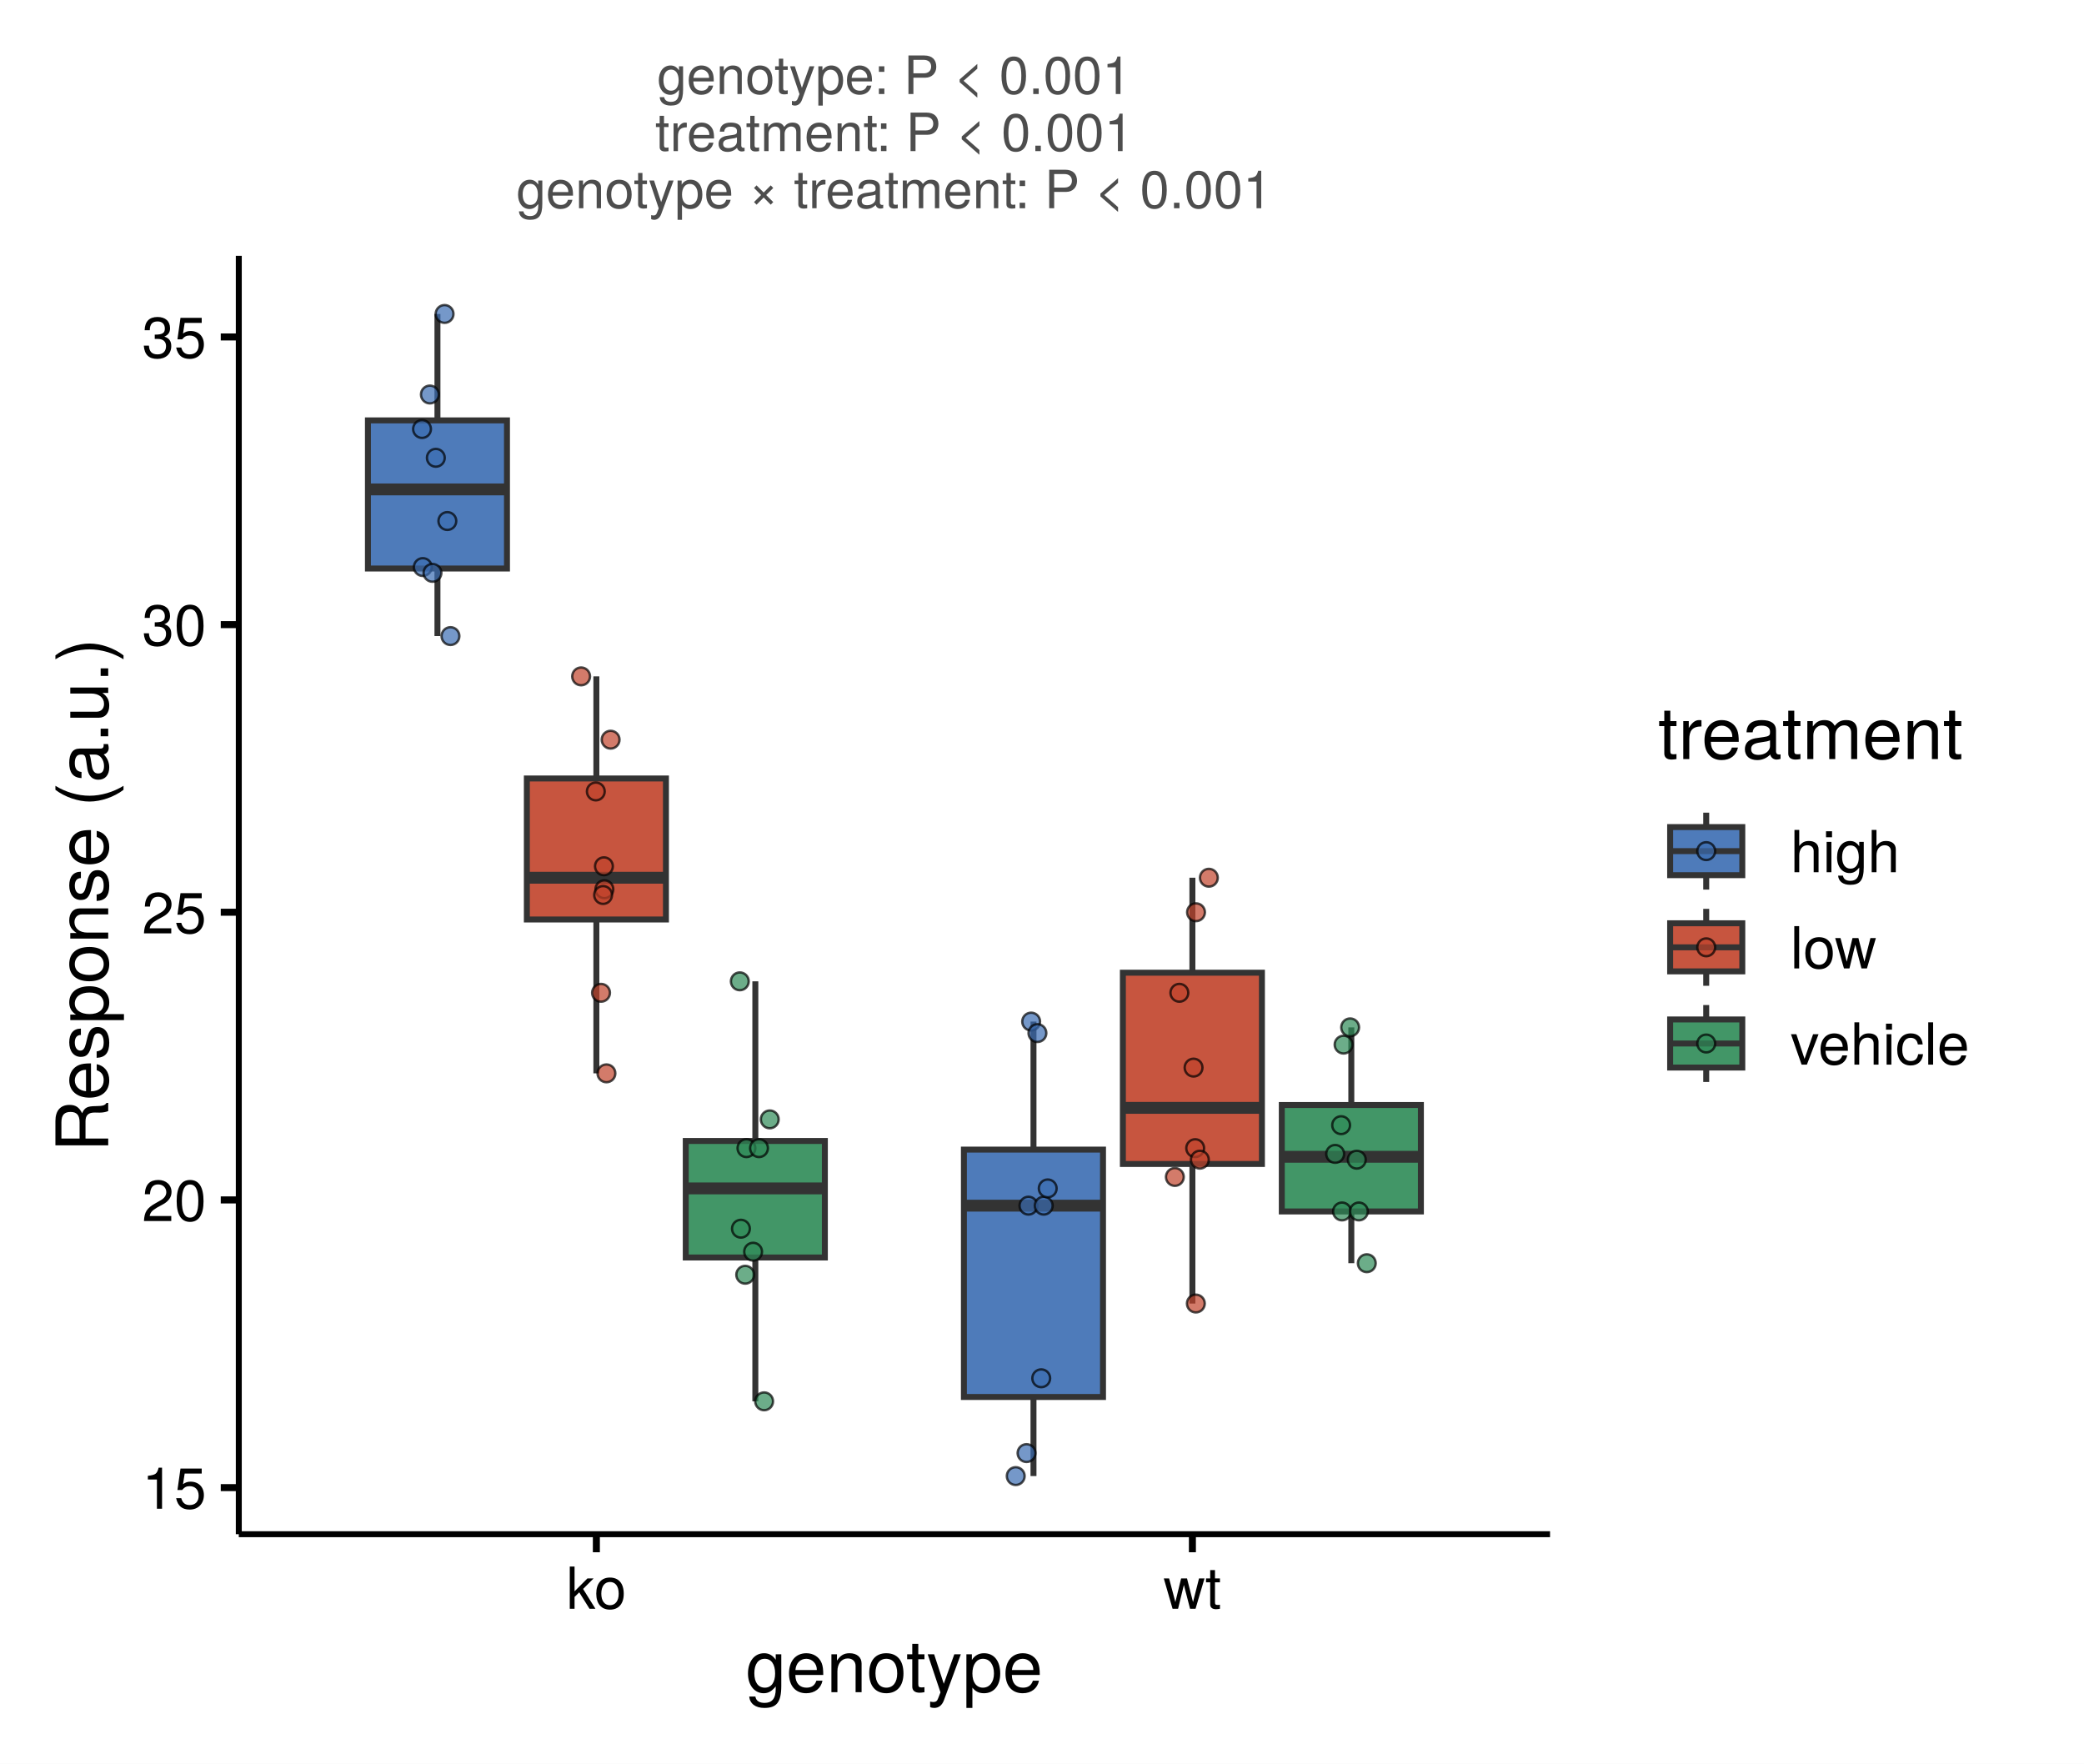
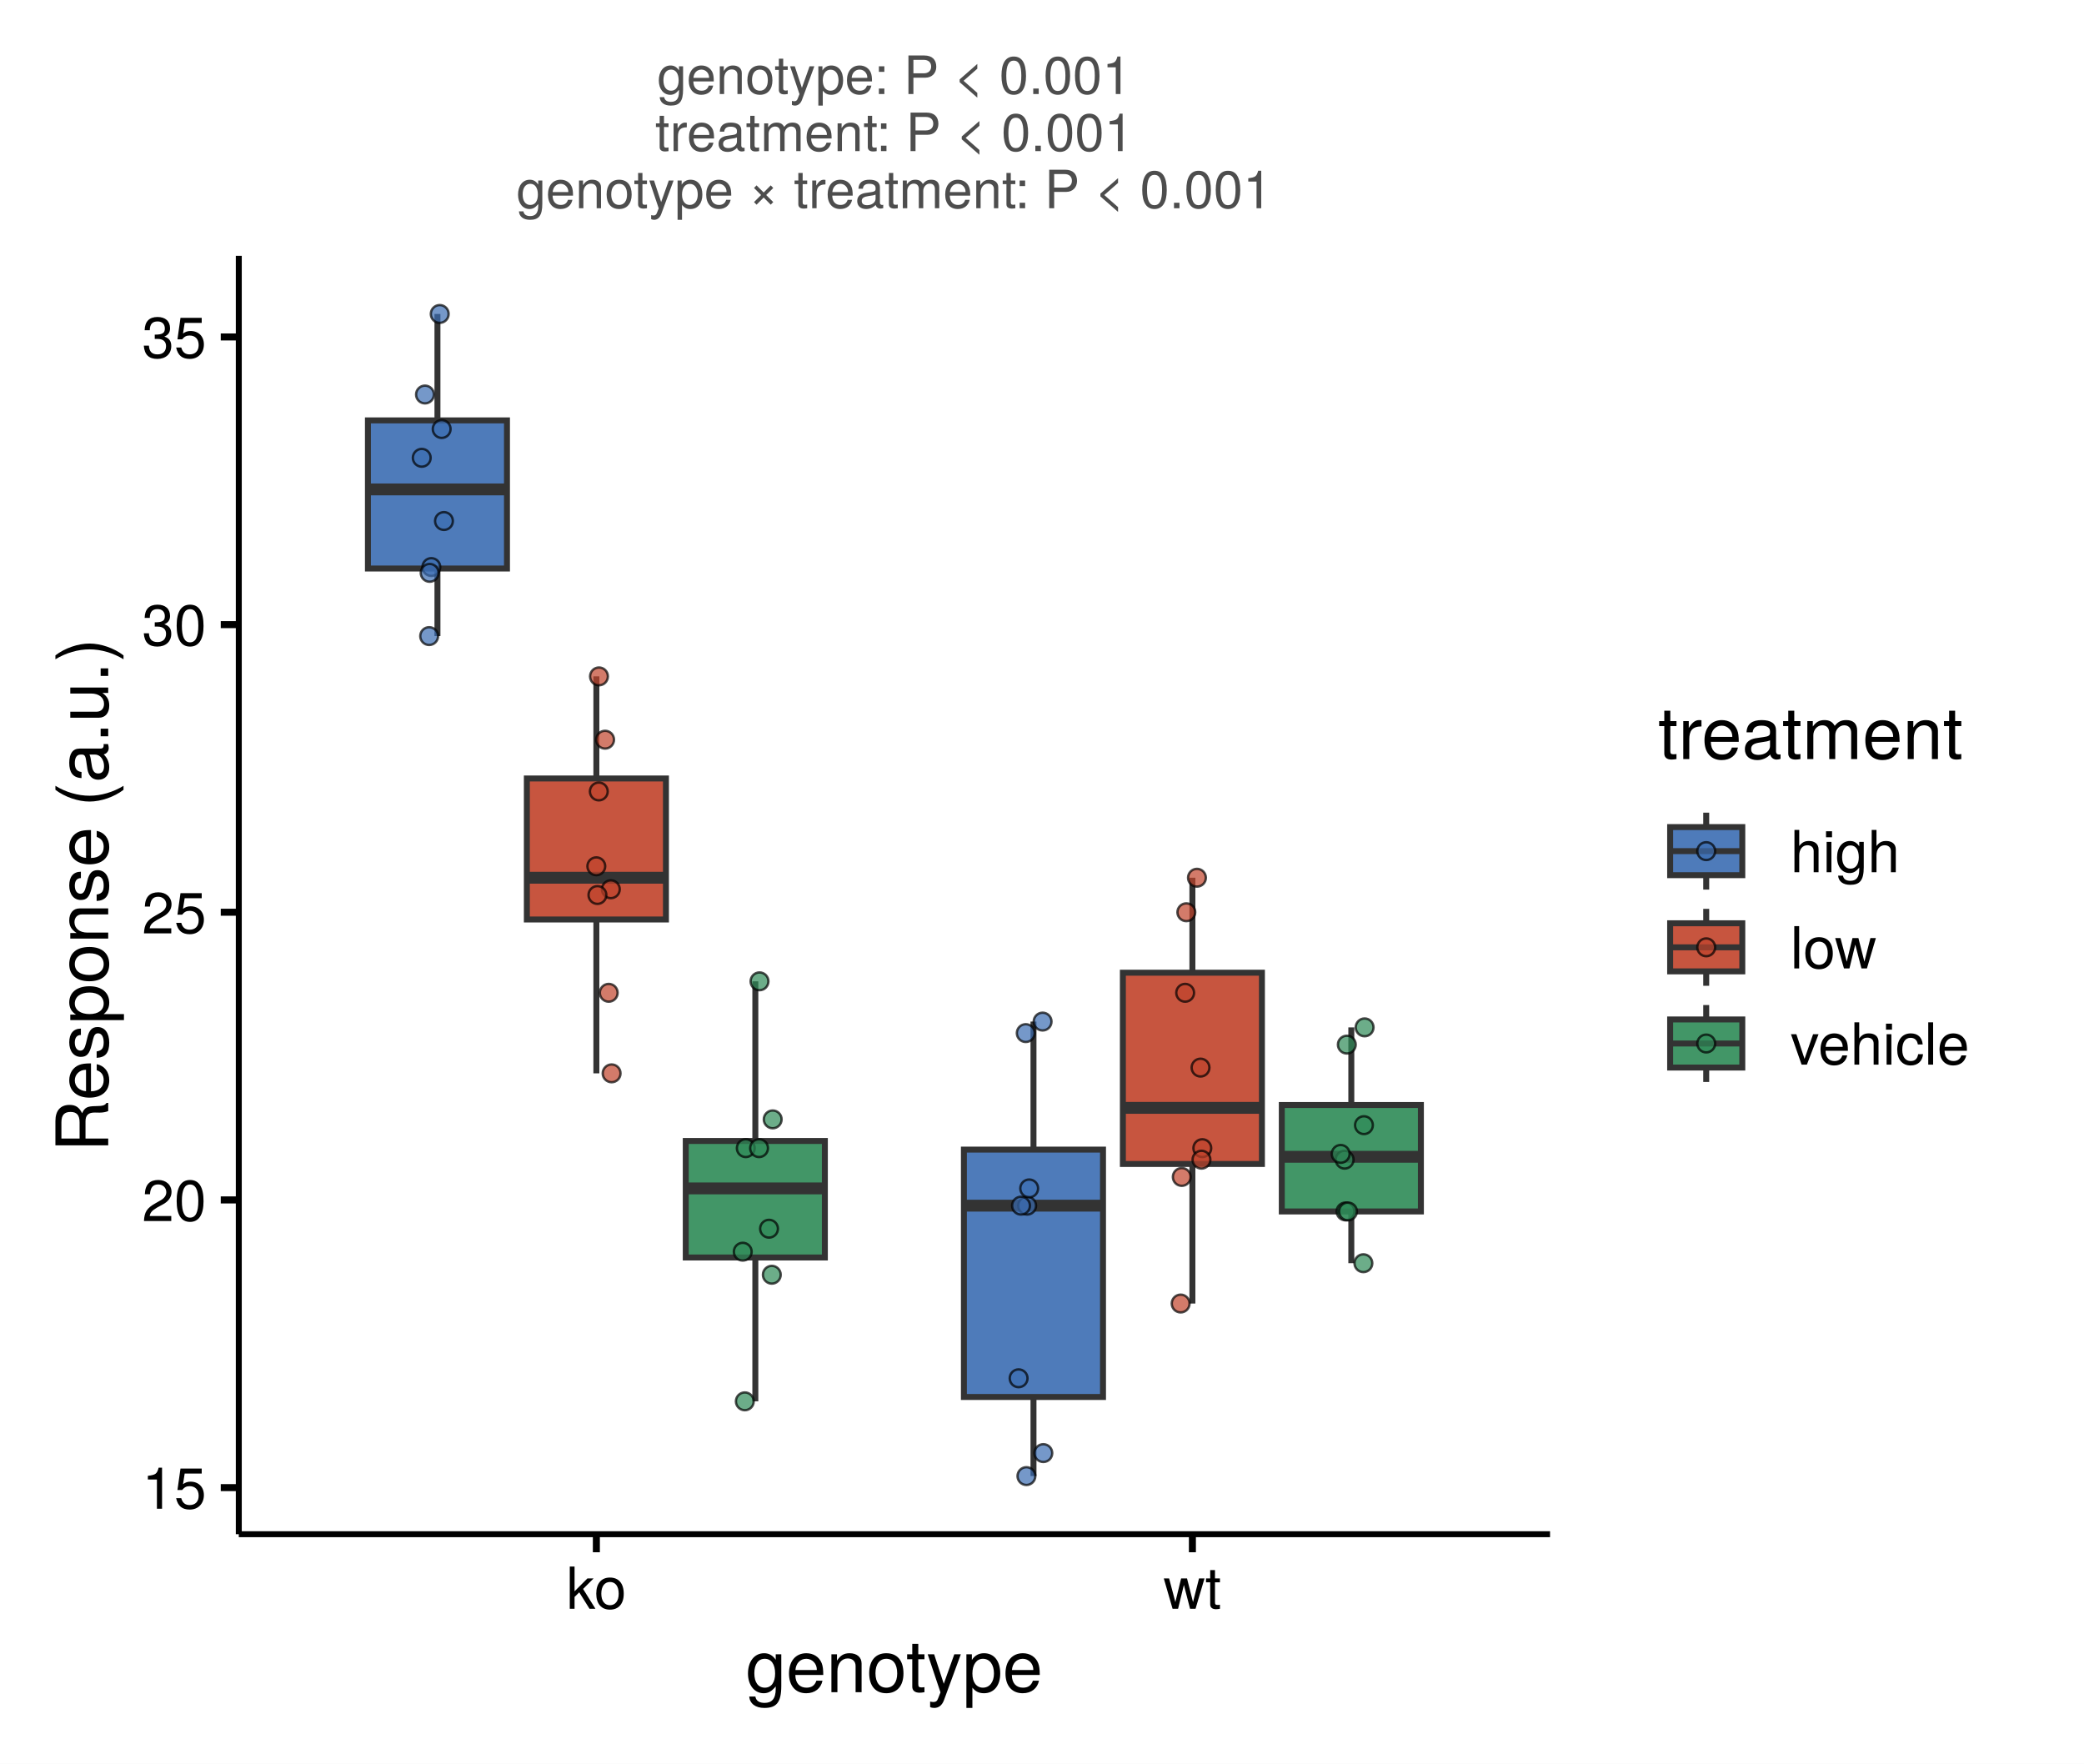
<svg xmlns="http://www.w3.org/2000/svg" class="svglite" width="374.40pt" height="316.80pt" viewBox="0 0 374.40 316.80">
  <defs>
    <style type="text/css">
    .svglite line, .svglite polyline, .svglite polygon, .svglite path, .svglite rect, .svglite circle {
      fill: none;
      stroke: #000000;
      stroke-linecap: round;
      stroke-linejoin: round;
      stroke-miterlimit: 10.00;
    }
    .svglite text {
      white-space: pre;
    }
  </style>
  </defs>
  <rect width="100%" height="100%" style="stroke: none; fill: #FFFFFF;" />
  <defs>
    <clipPath id="cpMC4wMHwzNzQuNDB8MC4wMHwzMTYuODA=">
      <rect x="0.00" y="0.00" width="374.40" height="316.80" />
    </clipPath>
  </defs>
  <g clip-path="url(#cpMC4wMHwzNzQuNDB8MC4wMHwzMTYuODA=)">
    <rect x="0.00" y="-0" width="374.40" height="316.80" style="stroke-width: 1.26; stroke: #FFFFFF; fill: #FFFFFF;" />
  </g>
  <defs>
    <clipPath id="cpNDIuOTB8Mjc4LjQ3fDQ1Ljk2fDI3NS42MQ==">
      <rect x="42.90" y="45.96" width="235.57" height="229.65" />
    </clipPath>
  </defs>
  <g clip-path="url(#cpNDIuOTB8Mjc4LjQ3fDQ1Ljk2fDI3NS42MQ==)">
    <rect x="42.90" y="45.96" width="235.57" height="229.65" style="stroke-width: 1.26; stroke: none; fill: #FFFFFF;" />
    <line x1="78.59" y1="75.52" x2="78.59" y2="56.40" style="stroke-width: 1.07; stroke: #333333; stroke-linecap: butt;" />
    <line x1="78.59" y1="102.13" x2="78.59" y2="114.27" style="stroke-width: 1.07; stroke: #333333; stroke-linecap: butt;" />
    <polygon points="66.10,75.52 66.10,102.13 91.08,102.13 91.08,75.52 66.10,75.52 " style="stroke-width: 1.07; stroke: #333333; stroke-linecap: butt; stroke-linejoin: miter; fill: #3B6DB3; fill-opacity: 0.90;" />
    <line x1="66.10" y1="87.92" x2="91.08" y2="87.92" style="stroke-width: 2.13; stroke: #333333; stroke-linecap: butt; stroke-linejoin: miter;" />
    <line x1="107.14" y1="139.85" x2="107.14" y2="121.51" style="stroke-width: 1.07; stroke: #333333; stroke-linecap: butt;" />
    <line x1="107.14" y1="165.18" x2="107.14" y2="192.82" style="stroke-width: 1.07; stroke: #333333; stroke-linecap: butt;" />
    <polygon points="94.65,139.85 94.65,165.18 119.64,165.18 119.64,139.85 94.65,139.85 " style="stroke-width: 1.07; stroke: #333333; stroke-linecap: butt; stroke-linejoin: miter; fill: #C1432B; fill-opacity: 0.90;" />
    <line x1="94.65" y1="157.68" x2="119.64" y2="157.68" style="stroke-width: 2.13; stroke: #333333; stroke-linecap: butt; stroke-linejoin: miter;" />
    <line x1="135.70" y1="204.97" x2="135.70" y2="176.29" style="stroke-width: 1.07; stroke: #333333; stroke-linecap: butt;" />
    <line x1="135.70" y1="225.90" x2="135.70" y2="251.74" style="stroke-width: 1.07; stroke: #333333; stroke-linecap: butt;" />
    <polygon points="123.20,204.97 123.20,225.90 148.19,225.90 148.19,204.97 123.20,204.97 " style="stroke-width: 1.07; stroke: #333333; stroke-linecap: butt; stroke-linejoin: miter; fill: #2E8B57; fill-opacity: 0.90;" />
    <line x1="123.20" y1="213.49" x2="148.19" y2="213.49" style="stroke-width: 2.13; stroke: #333333; stroke-linecap: butt; stroke-linejoin: miter;" />
    <line x1="185.67" y1="206.52" x2="185.67" y2="183.52" style="stroke-width: 1.07; stroke: #333333; stroke-linecap: butt;" />
    <line x1="185.67" y1="250.96" x2="185.67" y2="265.17" style="stroke-width: 1.07; stroke: #333333; stroke-linecap: butt;" />
    <polygon points="173.17,206.52 173.17,250.96 198.16,250.96 198.16,206.52 173.17,206.52 " style="stroke-width: 1.07; stroke: #333333; stroke-linecap: butt; stroke-linejoin: miter; fill: #3B6DB3; fill-opacity: 0.90;" />
    <line x1="173.17" y1="216.59" x2="198.16" y2="216.59" style="stroke-width: 2.13; stroke: #333333; stroke-linecap: butt; stroke-linejoin: miter;" />
    <line x1="214.22" y1="174.74" x2="214.22" y2="157.68" style="stroke-width: 1.07; stroke: #333333; stroke-linecap: butt;" />
    <line x1="214.22" y1="209.10" x2="214.22" y2="234.17" style="stroke-width: 1.07; stroke: #333333; stroke-linecap: butt;" />
    <polygon points="201.73,174.74 201.73,209.10 226.71,209.10 226.71,174.74 201.73,174.74 " style="stroke-width: 1.07; stroke: #333333; stroke-linecap: butt; stroke-linejoin: miter; fill: #C1432B; fill-opacity: 0.90;" />
    <line x1="201.73" y1="199.02" x2="226.71" y2="199.02" style="stroke-width: 2.13; stroke: #333333; stroke-linecap: butt; stroke-linejoin: miter;" />
    <line x1="242.77" y1="198.51" x2="242.77" y2="184.56" style="stroke-width: 1.07; stroke: #333333; stroke-linecap: butt;" />
    <line x1="242.77" y1="217.63" x2="242.77" y2="226.93" style="stroke-width: 1.07; stroke: #333333; stroke-linecap: butt;" />
    <polygon points="230.28,198.51 230.28,217.63 255.27,217.63 255.27,198.51 230.28,198.51 " style="stroke-width: 1.07; stroke: #333333; stroke-linecap: butt; stroke-linejoin: miter; fill: #2E8B57; fill-opacity: 0.90;" />
    <line x1="230.28" y1="207.81" x2="255.27" y2="207.81" style="stroke-width: 2.13; stroke: #333333; stroke-linecap: butt; stroke-linejoin: miter;" />
-     <circle cx="241.38" cy="187.66" r="1.60" style="stroke-width: 0.43; stroke: #000000; stroke-opacity: 0.70; fill: #2E8B57; fill-opacity: 0.70;" />
-     <circle cx="245.55" cy="226.93" r="1.60" style="stroke-width: 0.43; stroke: #000000; stroke-opacity: 0.70; fill: #2E8B57; fill-opacity: 0.70;" />
-     <circle cx="243.75" cy="208.33" r="1.60" style="stroke-width: 0.43; stroke: #000000; stroke-opacity: 0.70; fill: #2E8B57; fill-opacity: 0.70;" />
-     <circle cx="240.94" cy="202.13" r="1.60" style="stroke-width: 0.43; stroke: #000000; stroke-opacity: 0.70; fill: #2E8B57; fill-opacity: 0.70;" />
-     <circle cx="239.87" cy="207.29" r="1.60" style="stroke-width: 0.43; stroke: #000000; stroke-opacity: 0.70; fill: #2E8B57; fill-opacity: 0.70;" />
-     <circle cx="241.10" cy="217.63" r="1.60" style="stroke-width: 0.43; stroke: #000000; stroke-opacity: 0.70; fill: #2E8B57; fill-opacity: 0.70;" />
-     <circle cx="242.56" cy="184.56" r="1.60" style="stroke-width: 0.43; stroke: #000000; stroke-opacity: 0.70; fill: #2E8B57; fill-opacity: 0.70;" />
-     <circle cx="244.13" cy="217.63" r="1.60" style="stroke-width: 0.43; stroke: #000000; stroke-opacity: 0.70; fill: #2E8B57; fill-opacity: 0.70;" />
-     <circle cx="214.87" cy="163.88" r="1.60" style="stroke-width: 0.43; stroke: #000000; stroke-opacity: 0.70; fill: #C1432B; fill-opacity: 0.70;" />
-     <circle cx="214.72" cy="206.26" r="1.60" style="stroke-width: 0.43; stroke: #000000; stroke-opacity: 0.70; fill: #C1432B; fill-opacity: 0.70;" />
-     <circle cx="211.88" cy="178.35" r="1.60" style="stroke-width: 0.43; stroke: #000000; stroke-opacity: 0.70; fill: #C1432B; fill-opacity: 0.70;" />
-     <circle cx="217.18" cy="157.68" r="1.60" style="stroke-width: 0.43; stroke: #000000; stroke-opacity: 0.70; fill: #C1432B; fill-opacity: 0.70;" />
-     <circle cx="214.84" cy="234.17" r="1.60" style="stroke-width: 0.43; stroke: #000000; stroke-opacity: 0.70; fill: #C1432B; fill-opacity: 0.70;" />
-     <circle cx="211.07" cy="211.43" r="1.60" style="stroke-width: 0.43; stroke: #000000; stroke-opacity: 0.70; fill: #C1432B; fill-opacity: 0.70;" />
-     <circle cx="215.56" cy="208.33" r="1.60" style="stroke-width: 0.43; stroke: #000000; stroke-opacity: 0.70; fill: #C1432B; fill-opacity: 0.70;" />
-     <circle cx="214.43" cy="191.79" r="1.60" style="stroke-width: 0.43; stroke: #000000; stroke-opacity: 0.70; fill: #C1432B; fill-opacity: 0.70;" />
-     <circle cx="184.77" cy="216.59" r="1.60" style="stroke-width: 0.43; stroke: #000000; stroke-opacity: 0.70; fill: #3B6DB3; fill-opacity: 0.70;" />
-     <circle cx="182.48" cy="265.17" r="1.60" style="stroke-width: 0.43; stroke: #000000; stroke-opacity: 0.70; fill: #3B6DB3; fill-opacity: 0.70;" />
-     <circle cx="184.42" cy="261.04" r="1.60" style="stroke-width: 0.43; stroke: #000000; stroke-opacity: 0.70; fill: #3B6DB3; fill-opacity: 0.70;" />
-     <circle cx="185.25" cy="183.52" r="1.60" style="stroke-width: 0.43; stroke: #000000; stroke-opacity: 0.70; fill: #3B6DB3; fill-opacity: 0.70;" />
-     <circle cx="187.51" cy="216.59" r="1.60" style="stroke-width: 0.43; stroke: #000000; stroke-opacity: 0.70; fill: #3B6DB3; fill-opacity: 0.70;" />
-     <circle cx="187.06" cy="247.60" r="1.60" style="stroke-width: 0.43; stroke: #000000; stroke-opacity: 0.70; fill: #3B6DB3; fill-opacity: 0.70;" />
-     <circle cx="188.23" cy="213.49" r="1.60" style="stroke-width: 0.43; stroke: #000000; stroke-opacity: 0.70; fill: #3B6DB3; fill-opacity: 0.70;" />
-     <circle cx="186.38" cy="185.59" r="1.60" style="stroke-width: 0.43; stroke: #000000; stroke-opacity: 0.70; fill: #3B6DB3; fill-opacity: 0.70;" />
-     <circle cx="132.91" cy="176.29" r="1.60" style="stroke-width: 0.43; stroke: #000000; stroke-opacity: 0.70; fill: #2E8B57; fill-opacity: 0.70;" />
-     <circle cx="135.30" cy="224.86" r="1.60" style="stroke-width: 0.43; stroke: #000000; stroke-opacity: 0.70; fill: #2E8B57; fill-opacity: 0.70;" />
-     <circle cx="133.11" cy="220.73" r="1.60" style="stroke-width: 0.43; stroke: #000000; stroke-opacity: 0.70; fill: #2E8B57; fill-opacity: 0.70;" />
-     <circle cx="137.28" cy="251.74" r="1.60" style="stroke-width: 0.43; stroke: #000000; stroke-opacity: 0.70; fill: #2E8B57; fill-opacity: 0.70;" />
-     <circle cx="134.10" cy="206.26" r="1.60" style="stroke-width: 0.43; stroke: #000000; stroke-opacity: 0.70; fill: #2E8B57; fill-opacity: 0.70;" />
-     <circle cx="133.88" cy="229.00" r="1.60" style="stroke-width: 0.43; stroke: #000000; stroke-opacity: 0.70; fill: #2E8B57; fill-opacity: 0.70;" />
-     <circle cx="136.36" cy="206.26" r="1.60" style="stroke-width: 0.43; stroke: #000000; stroke-opacity: 0.70; fill: #2E8B57; fill-opacity: 0.70;" />
-     <circle cx="138.29" cy="201.09" r="1.60" style="stroke-width: 0.43; stroke: #000000; stroke-opacity: 0.70; fill: #2E8B57; fill-opacity: 0.70;" />
-     <circle cx="104.40" cy="121.51" r="1.60" style="stroke-width: 0.43; stroke: #000000; stroke-opacity: 0.70; fill: #C1432B; fill-opacity: 0.70;" />
-     <circle cx="108.50" cy="155.62" r="1.60" style="stroke-width: 0.43; stroke: #000000; stroke-opacity: 0.70; fill: #C1432B; fill-opacity: 0.70;" />
-     <circle cx="109.70" cy="132.88" r="1.60" style="stroke-width: 0.43; stroke: #000000; stroke-opacity: 0.70; fill: #C1432B; fill-opacity: 0.70;" />
-     <circle cx="107.98" cy="178.35" r="1.60" style="stroke-width: 0.43; stroke: #000000; stroke-opacity: 0.70; fill: #C1432B; fill-opacity: 0.70;" />
-     <circle cx="108.58" cy="159.75" r="1.60" style="stroke-width: 0.43; stroke: #000000; stroke-opacity: 0.70; fill: #C1432B; fill-opacity: 0.70;" />
-     <circle cx="108.35" cy="160.78" r="1.60" style="stroke-width: 0.43; stroke: #000000; stroke-opacity: 0.70; fill: #C1432B; fill-opacity: 0.70;" />
-     <circle cx="108.95" cy="192.82" r="1.60" style="stroke-width: 0.43; stroke: #000000; stroke-opacity: 0.70; fill: #C1432B; fill-opacity: 0.70;" />
-     <circle cx="107.04" cy="142.18" r="1.60" style="stroke-width: 0.43; stroke: #000000; stroke-opacity: 0.70; fill: #C1432B; fill-opacity: 0.70;" />
-     <circle cx="78.30" cy="82.24" r="1.60" style="stroke-width: 0.43; stroke: #000000; stroke-opacity: 0.70; fill: #3B6DB3; fill-opacity: 0.70;" />
-     <circle cx="80.37" cy="93.60" r="1.60" style="stroke-width: 0.43; stroke: #000000; stroke-opacity: 0.70; fill: #3B6DB3; fill-opacity: 0.70;" />
-     <circle cx="77.23" cy="70.87" r="1.60" style="stroke-width: 0.43; stroke: #000000; stroke-opacity: 0.70; fill: #3B6DB3; fill-opacity: 0.70;" />
-     <circle cx="75.96" cy="101.87" r="1.60" style="stroke-width: 0.43; stroke: #000000; stroke-opacity: 0.70; fill: #3B6DB3; fill-opacity: 0.70;" />
-     <circle cx="80.93" cy="114.27" r="1.60" style="stroke-width: 0.43; stroke: #000000; stroke-opacity: 0.70; fill: #3B6DB3; fill-opacity: 0.70;" />
-     <circle cx="75.82" cy="77.07" r="1.60" style="stroke-width: 0.43; stroke: #000000; stroke-opacity: 0.70; fill: #3B6DB3; fill-opacity: 0.70;" />
-     <circle cx="77.70" cy="102.91" r="1.60" style="stroke-width: 0.43; stroke: #000000; stroke-opacity: 0.70; fill: #3B6DB3; fill-opacity: 0.70;" />
-     <circle cx="79.87" cy="56.40" r="1.60" style="stroke-width: 0.43; stroke: #000000; stroke-opacity: 0.70; fill: #3B6DB3; fill-opacity: 0.70;" />
+     <circle cx="241.96" cy="187.66" r="1.60" style="stroke-width: 0.43; stroke: #000000; stroke-opacity: 0.70; fill: #2E8B57; fill-opacity: 0.70;" />
+     <circle cx="244.94" cy="226.93" r="1.60" style="stroke-width: 0.43; stroke: #000000; stroke-opacity: 0.70; fill: #2E8B57; fill-opacity: 0.70;" />
+     <circle cx="241.57" cy="208.33" r="1.60" style="stroke-width: 0.43; stroke: #000000; stroke-opacity: 0.70; fill: #2E8B57; fill-opacity: 0.70;" />
+     <circle cx="245.04" cy="202.13" r="1.60" style="stroke-width: 0.43; stroke: #000000; stroke-opacity: 0.70; fill: #2E8B57; fill-opacity: 0.70;" />
+     <circle cx="240.86" cy="207.29" r="1.60" style="stroke-width: 0.43; stroke: #000000; stroke-opacity: 0.70; fill: #2E8B57; fill-opacity: 0.70;" />
+     <circle cx="241.73" cy="217.63" r="1.60" style="stroke-width: 0.43; stroke: #000000; stroke-opacity: 0.70; fill: #2E8B57; fill-opacity: 0.70;" />
+     <circle cx="245.16" cy="184.56" r="1.60" style="stroke-width: 0.43; stroke: #000000; stroke-opacity: 0.70; fill: #2E8B57; fill-opacity: 0.70;" />
+     <circle cx="242.17" cy="217.63" r="1.60" style="stroke-width: 0.43; stroke: #000000; stroke-opacity: 0.70; fill: #2E8B57; fill-opacity: 0.70;" />
+     <circle cx="213.13" cy="163.88" r="1.60" style="stroke-width: 0.43; stroke: #000000; stroke-opacity: 0.70; fill: #C1432B; fill-opacity: 0.70;" />
+     <circle cx="216.00" cy="206.26" r="1.60" style="stroke-width: 0.43; stroke: #000000; stroke-opacity: 0.70; fill: #C1432B; fill-opacity: 0.70;" />
+     <circle cx="212.92" cy="178.35" r="1.60" style="stroke-width: 0.43; stroke: #000000; stroke-opacity: 0.70; fill: #C1432B; fill-opacity: 0.70;" />
+     <circle cx="215.04" cy="157.68" r="1.60" style="stroke-width: 0.43; stroke: #000000; stroke-opacity: 0.70; fill: #C1432B; fill-opacity: 0.70;" />
+     <circle cx="212.11" cy="234.17" r="1.60" style="stroke-width: 0.43; stroke: #000000; stroke-opacity: 0.70; fill: #C1432B; fill-opacity: 0.70;" />
+     <circle cx="212.31" cy="211.43" r="1.60" style="stroke-width: 0.43; stroke: #000000; stroke-opacity: 0.70; fill: #C1432B; fill-opacity: 0.70;" />
+     <circle cx="215.85" cy="208.33" r="1.60" style="stroke-width: 0.43; stroke: #000000; stroke-opacity: 0.70; fill: #C1432B; fill-opacity: 0.70;" />
+     <circle cx="215.68" cy="191.79" r="1.60" style="stroke-width: 0.43; stroke: #000000; stroke-opacity: 0.70; fill: #C1432B; fill-opacity: 0.70;" />
+     <circle cx="184.53" cy="216.59" r="1.60" style="stroke-width: 0.43; stroke: #000000; stroke-opacity: 0.70; fill: #3B6DB3; fill-opacity: 0.70;" />
+     <circle cx="184.40" cy="265.17" r="1.60" style="stroke-width: 0.43; stroke: #000000; stroke-opacity: 0.70; fill: #3B6DB3; fill-opacity: 0.70;" />
+     <circle cx="187.44" cy="261.04" r="1.60" style="stroke-width: 0.43; stroke: #000000; stroke-opacity: 0.70; fill: #3B6DB3; fill-opacity: 0.70;" />
+     <circle cx="187.31" cy="183.52" r="1.60" style="stroke-width: 0.43; stroke: #000000; stroke-opacity: 0.70; fill: #3B6DB3; fill-opacity: 0.70;" />
+     <circle cx="183.43" cy="216.59" r="1.60" style="stroke-width: 0.43; stroke: #000000; stroke-opacity: 0.70; fill: #3B6DB3; fill-opacity: 0.70;" />
+     <circle cx="183.00" cy="247.60" r="1.60" style="stroke-width: 0.43; stroke: #000000; stroke-opacity: 0.70; fill: #3B6DB3; fill-opacity: 0.70;" />
+     <circle cx="184.90" cy="213.49" r="1.60" style="stroke-width: 0.43; stroke: #000000; stroke-opacity: 0.70; fill: #3B6DB3; fill-opacity: 0.70;" />
+     <circle cx="184.28" cy="185.59" r="1.60" style="stroke-width: 0.43; stroke: #000000; stroke-opacity: 0.70; fill: #3B6DB3; fill-opacity: 0.70;" />
+     <circle cx="136.45" cy="176.29" r="1.60" style="stroke-width: 0.43; stroke: #000000; stroke-opacity: 0.70; fill: #2E8B57; fill-opacity: 0.70;" />
+     <circle cx="133.44" cy="224.86" r="1.60" style="stroke-width: 0.43; stroke: #000000; stroke-opacity: 0.70; fill: #2E8B57; fill-opacity: 0.70;" />
+     <circle cx="138.16" cy="220.73" r="1.60" style="stroke-width: 0.43; stroke: #000000; stroke-opacity: 0.70; fill: #2E8B57; fill-opacity: 0.70;" />
+     <circle cx="133.81" cy="251.74" r="1.60" style="stroke-width: 0.43; stroke: #000000; stroke-opacity: 0.70; fill: #2E8B57; fill-opacity: 0.70;" />
+     <circle cx="133.98" cy="206.26" r="1.60" style="stroke-width: 0.43; stroke: #000000; stroke-opacity: 0.70; fill: #2E8B57; fill-opacity: 0.70;" />
+     <circle cx="138.66" cy="229.00" r="1.60" style="stroke-width: 0.43; stroke: #000000; stroke-opacity: 0.70; fill: #2E8B57; fill-opacity: 0.70;" />
+     <circle cx="136.37" cy="206.26" r="1.60" style="stroke-width: 0.43; stroke: #000000; stroke-opacity: 0.70; fill: #2E8B57; fill-opacity: 0.70;" />
+     <circle cx="138.82" cy="201.09" r="1.60" style="stroke-width: 0.43; stroke: #000000; stroke-opacity: 0.70; fill: #2E8B57; fill-opacity: 0.70;" />
+     <circle cx="107.61" cy="121.51" r="1.60" style="stroke-width: 0.43; stroke: #000000; stroke-opacity: 0.70; fill: #C1432B; fill-opacity: 0.70;" />
+     <circle cx="107.13" cy="155.62" r="1.60" style="stroke-width: 0.43; stroke: #000000; stroke-opacity: 0.70; fill: #C1432B; fill-opacity: 0.70;" />
+     <circle cx="108.71" cy="132.88" r="1.60" style="stroke-width: 0.43; stroke: #000000; stroke-opacity: 0.70; fill: #C1432B; fill-opacity: 0.70;" />
+     <circle cx="109.36" cy="178.35" r="1.60" style="stroke-width: 0.43; stroke: #000000; stroke-opacity: 0.70; fill: #C1432B; fill-opacity: 0.70;" />
+     <circle cx="109.74" cy="159.75" r="1.60" style="stroke-width: 0.43; stroke: #000000; stroke-opacity: 0.70; fill: #C1432B; fill-opacity: 0.70;" />
+     <circle cx="107.33" cy="160.78" r="1.60" style="stroke-width: 0.43; stroke: #000000; stroke-opacity: 0.70; fill: #C1432B; fill-opacity: 0.70;" />
+     <circle cx="109.88" cy="192.82" r="1.60" style="stroke-width: 0.43; stroke: #000000; stroke-opacity: 0.70; fill: #C1432B; fill-opacity: 0.70;" />
+     <circle cx="107.58" cy="142.18" r="1.60" style="stroke-width: 0.43; stroke: #000000; stroke-opacity: 0.70; fill: #C1432B; fill-opacity: 0.70;" />
+     <circle cx="75.77" cy="82.24" r="1.60" style="stroke-width: 0.43; stroke: #000000; stroke-opacity: 0.70; fill: #3B6DB3; fill-opacity: 0.70;" />
+     <circle cx="79.76" cy="93.60" r="1.60" style="stroke-width: 0.43; stroke: #000000; stroke-opacity: 0.70; fill: #3B6DB3; fill-opacity: 0.70;" />
+     <circle cx="76.35" cy="70.87" r="1.60" style="stroke-width: 0.43; stroke: #000000; stroke-opacity: 0.70; fill: #3B6DB3; fill-opacity: 0.70;" />
+     <circle cx="77.49" cy="101.87" r="1.60" style="stroke-width: 0.43; stroke: #000000; stroke-opacity: 0.70; fill: #3B6DB3; fill-opacity: 0.70;" />
+     <circle cx="77.10" cy="114.27" r="1.60" style="stroke-width: 0.43; stroke: #000000; stroke-opacity: 0.70; fill: #3B6DB3; fill-opacity: 0.70;" />
+     <circle cx="79.35" cy="77.07" r="1.60" style="stroke-width: 0.43; stroke: #000000; stroke-opacity: 0.70; fill: #3B6DB3; fill-opacity: 0.70;" />
+     <circle cx="77.19" cy="102.91" r="1.60" style="stroke-width: 0.43; stroke: #000000; stroke-opacity: 0.70; fill: #3B6DB3; fill-opacity: 0.70;" />
+     <circle cx="79.00" cy="56.40" r="1.60" style="stroke-width: 0.43; stroke: #000000; stroke-opacity: 0.70; fill: #3B6DB3; fill-opacity: 0.70;" />
  </g>
  <g clip-path="url(#cpMC4wMHwzNzQuNDB8MC4wMHwzMTYuODA=)">
    <polyline points="42.90,275.61 42.90,45.96 " style="stroke-width: 1.07; stroke-linecap: butt;" />
    <text x="37.07" y="271.03" text-anchor="end" style="font-size: 10.40px; font-weight: 0; font-family: &quot;TeX Gyre Heros&quot;;" textLength="11.55px" lengthAdjust="spacingAndGlyphs">15</text>
    <text x="37.07" y="219.35" text-anchor="end" style="font-size: 10.40px; font-weight: 0; font-family: &quot;TeX Gyre Heros&quot;;" textLength="11.55px" lengthAdjust="spacingAndGlyphs">20</text>
    <text x="37.07" y="167.67" text-anchor="end" style="font-size: 10.40px; font-weight: 0; font-family: &quot;TeX Gyre Heros&quot;;" textLength="11.55px" lengthAdjust="spacingAndGlyphs">25</text>
    <text x="37.07" y="116.00" text-anchor="end" style="font-size: 10.40px; font-weight: 0; font-family: &quot;TeX Gyre Heros&quot;;" textLength="11.55px" lengthAdjust="spacingAndGlyphs">30</text>
    <text x="37.07" y="64.32" text-anchor="end" style="font-size: 10.40px; font-weight: 0; font-family: &quot;TeX Gyre Heros&quot;;" textLength="11.55px" lengthAdjust="spacingAndGlyphs">35</text>
    <polyline points="39.66,267.24 42.90,267.24 " style="stroke-width: 1.26; stroke-linecap: butt;" />
    <polyline points="39.66,215.56 42.90,215.56 " style="stroke-width: 1.26; stroke-linecap: butt;" />
    <polyline points="39.66,163.88 42.90,163.88 " style="stroke-width: 1.26; stroke-linecap: butt;" />
    <polyline points="39.66,112.21 42.90,112.21 " style="stroke-width: 1.26; stroke-linecap: butt;" />
    <polyline points="39.66,60.53 42.90,60.53 " style="stroke-width: 1.26; stroke-linecap: butt;" />
    <polyline points="42.90,275.61 278.47,275.61 " style="stroke-width: 1.07; stroke-linecap: butt;" />
    <polyline points="107.14,278.85 107.14,275.61 " style="stroke-width: 1.26; stroke-linecap: butt;" />
    <polyline points="214.22,278.85 214.22,275.61 " style="stroke-width: 1.26; stroke-linecap: butt;" />
    <text x="107.14" y="289.01" text-anchor="middle" style="font-size: 10.40px; font-weight: 0; font-family: &quot;TeX Gyre Heros&quot;;" textLength="10.97px" lengthAdjust="spacingAndGlyphs">ko</text>
    <text x="214.22" y="289.01" text-anchor="middle" style="font-size: 10.40px; font-weight: 0; font-family: &quot;TeX Gyre Heros&quot;;" textLength="10.39px" lengthAdjust="spacingAndGlyphs">wt</text>
    <text x="160.68" y="303.99" text-anchor="middle" style="font-size: 13.00px; font-weight: 0; font-family: &quot;TeX Gyre Heros&quot;;" textLength="53.49px" lengthAdjust="spacingAndGlyphs">genotype</text>
    <text transform="translate(19.44,160.78) rotate(-90)" text-anchor="middle" style="font-size: 13.00px; font-weight: 0; font-family: &quot;TeX Gyre Heros&quot;;" textLength="92.49px" lengthAdjust="spacingAndGlyphs">Response (a.u.)</text>
    <rect x="291.42" y="118.99" width="69.04" height="83.59" style="stroke-width: 1.26; stroke: none; fill: #FFFFFF;" />
    <text x="297.89" y="136.36" style="font-size: 13.00px; font-weight: 0; font-family: &quot;TeX Gyre Heros&quot;;" textLength="54.91px" lengthAdjust="spacingAndGlyphs">treatment</text>
    <rect x="297.89" y="144.26" width="17.28" height="17.28" style="stroke-width: 1.26; stroke: none; fill: #FFFFFF;" />
    <polyline points="306.53,159.81 306.53,157.22 " style="stroke-width: 1.07; stroke: #333333; stroke-linecap: butt; stroke-linejoin: miter;" />
    <polyline points="306.53,148.58 306.53,145.99 " style="stroke-width: 1.07; stroke: #333333; stroke-linecap: butt; stroke-linejoin: miter;" />
    <rect x="300.05" y="148.58" width="12.96" height="8.64" style="stroke-width: 1.07; stroke: #333333; stroke-linecap: butt; stroke-linejoin: miter; fill: #3B6DB3; fill-opacity: 0.90;" />
    <polyline points="300.05,152.90 313.01,152.90 " style="stroke-width: 1.07; stroke: #333333; stroke-linecap: butt; stroke-linejoin: miter;" />
    <circle cx="306.53" cy="152.90" r="1.60" style="stroke-width: 0.43; stroke: #000000; stroke-opacity: 0.70; fill: #3B6DB3; fill-opacity: 0.70;" />
    <rect x="297.89" y="161.54" width="17.28" height="17.28" style="stroke-width: 1.26; stroke: none; fill: #FFFFFF;" />
    <polyline points="306.53,177.09 306.53,174.50 " style="stroke-width: 1.07; stroke: #333333; stroke-linecap: butt; stroke-linejoin: miter;" />
    <polyline points="306.53,165.86 306.53,163.27 " style="stroke-width: 1.07; stroke: #333333; stroke-linecap: butt; stroke-linejoin: miter;" />
    <rect x="300.05" y="165.86" width="12.96" height="8.64" style="stroke-width: 1.07; stroke: #333333; stroke-linecap: butt; stroke-linejoin: miter; fill: #C1432B; fill-opacity: 0.90;" />
    <polyline points="300.05,170.18 313.01,170.18 " style="stroke-width: 1.07; stroke: #333333; stroke-linecap: butt; stroke-linejoin: miter;" />
    <circle cx="306.53" cy="170.18" r="1.60" style="stroke-width: 0.43; stroke: #000000; stroke-opacity: 0.70; fill: #C1432B; fill-opacity: 0.70;" />
    <rect x="297.89" y="178.82" width="17.28" height="17.28" style="stroke-width: 1.26; stroke: none; fill: #FFFFFF;" />
    <polyline points="306.53,194.37 306.53,191.78 " style="stroke-width: 1.07; stroke: #333333; stroke-linecap: butt; stroke-linejoin: miter;" />
    <polyline points="306.53,183.14 306.53,180.55 " style="stroke-width: 1.07; stroke: #333333; stroke-linecap: butt; stroke-linejoin: miter;" />
    <rect x="300.05" y="183.14" width="12.96" height="8.64" style="stroke-width: 1.07; stroke: #333333; stroke-linecap: butt; stroke-linejoin: miter; fill: #2E8B57; fill-opacity: 0.90;" />
    <polyline points="300.05,187.46 313.01,187.46 " style="stroke-width: 1.07; stroke: #333333; stroke-linecap: butt; stroke-linejoin: miter;" />
    <circle cx="306.53" cy="187.46" r="1.60" style="stroke-width: 0.43; stroke: #000000; stroke-opacity: 0.70; fill: #2E8B57; fill-opacity: 0.70;" />
    <text x="321.65" y="156.69" style="font-size: 10.40px; font-weight: 0; font-family: &quot;TeX Gyre Heros&quot;;" textLength="19.63px" lengthAdjust="spacingAndGlyphs">high</text>
    <text x="321.65" y="173.97" style="font-size: 10.40px; font-weight: 0; font-family: &quot;TeX Gyre Heros&quot;;" textLength="15.58px" lengthAdjust="spacingAndGlyphs">low</text>
    <text x="321.65" y="191.25" style="font-size: 10.40px; font-weight: 0; font-family: &quot;TeX Gyre Heros&quot;;" textLength="32.33px" lengthAdjust="spacingAndGlyphs">vehicle</text>
    <text x="160.68" y="16.89" text-anchor="middle" style="font-size: 9.50px; font-weight: 0;fill: #4D4D4D; font-family: &quot;TeX Gyre Heros&quot;;" textLength="85.34px" lengthAdjust="spacingAndGlyphs">genotype: P &lt; 0.001</text>
    <text x="160.68" y="27.15" text-anchor="middle" style="font-size: 9.50px; font-weight: 0;fill: #4D4D4D; font-family: &quot;TeX Gyre Heros&quot;;" textLength="86.38px" lengthAdjust="spacingAndGlyphs">treatment: P &lt; 0.001</text>
    <text x="160.68" y="37.41" text-anchor="middle" style="font-size: 9.50px; font-weight: 0;fill: #4D4D4D; font-family: &quot;TeX Gyre Heros&quot;;" textLength="136.32px" lengthAdjust="spacingAndGlyphs">genotype × treatment: P &lt; 0.001</text>
  </g>
</svg>
